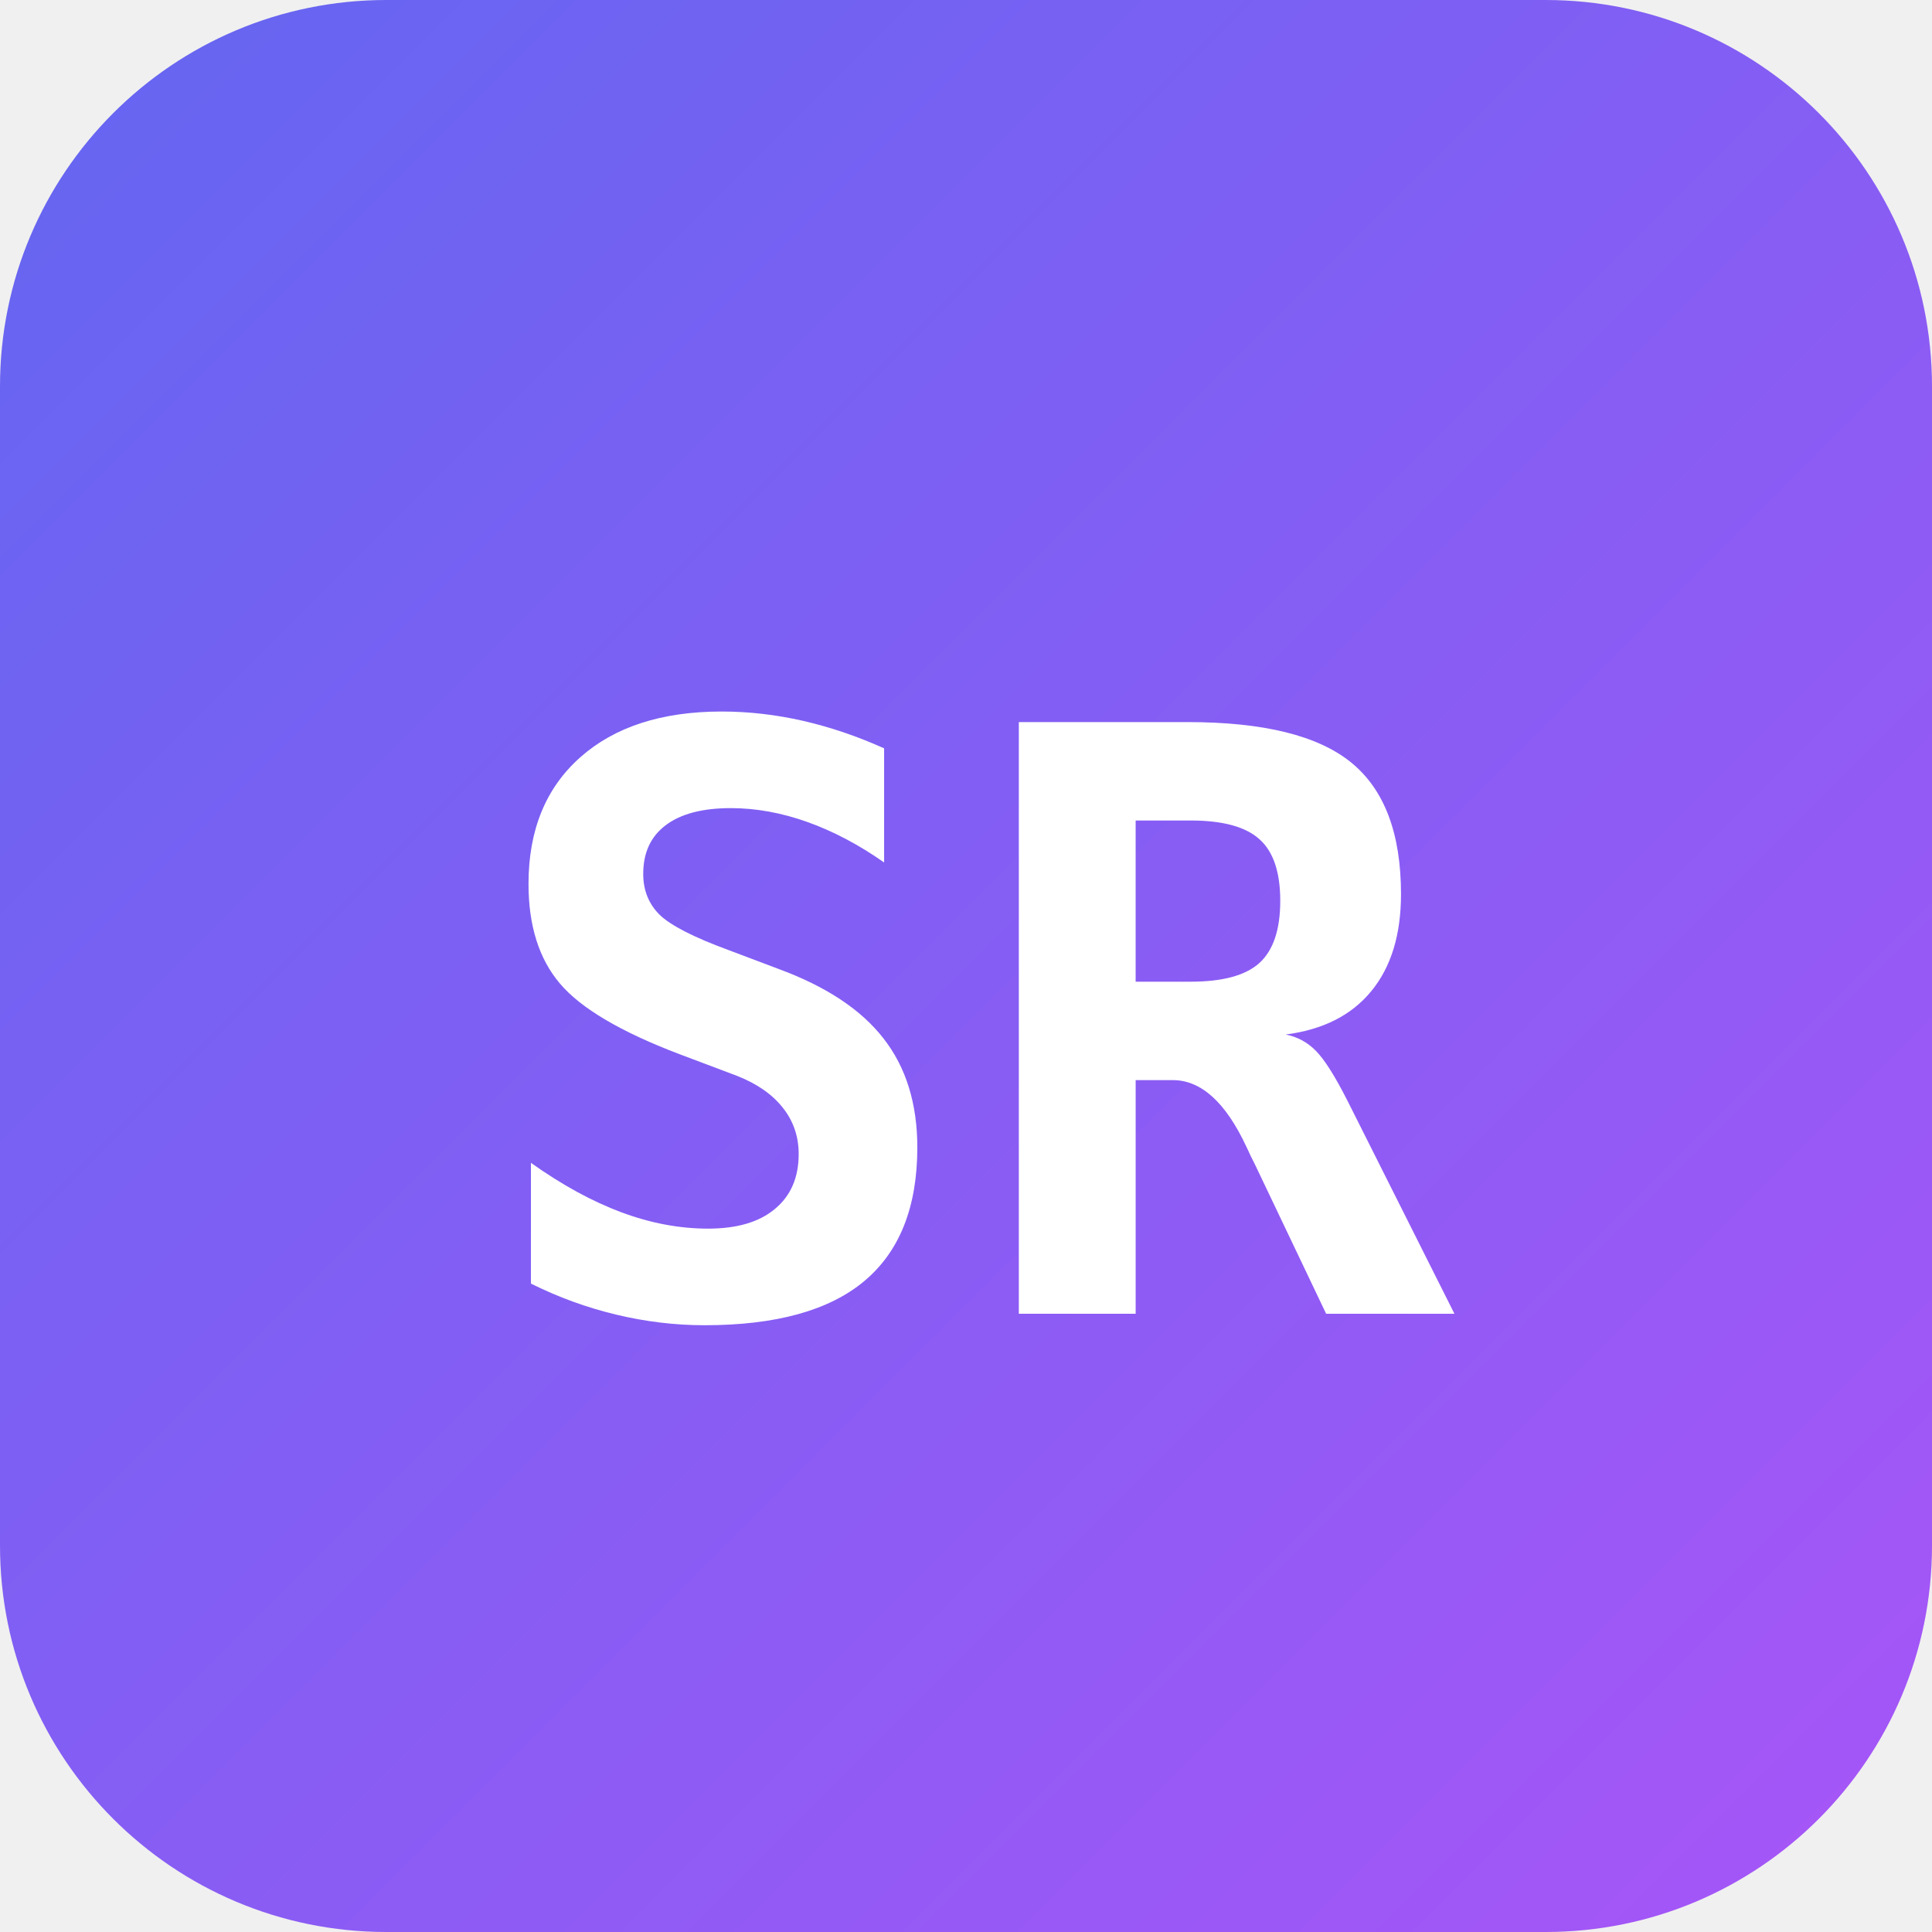
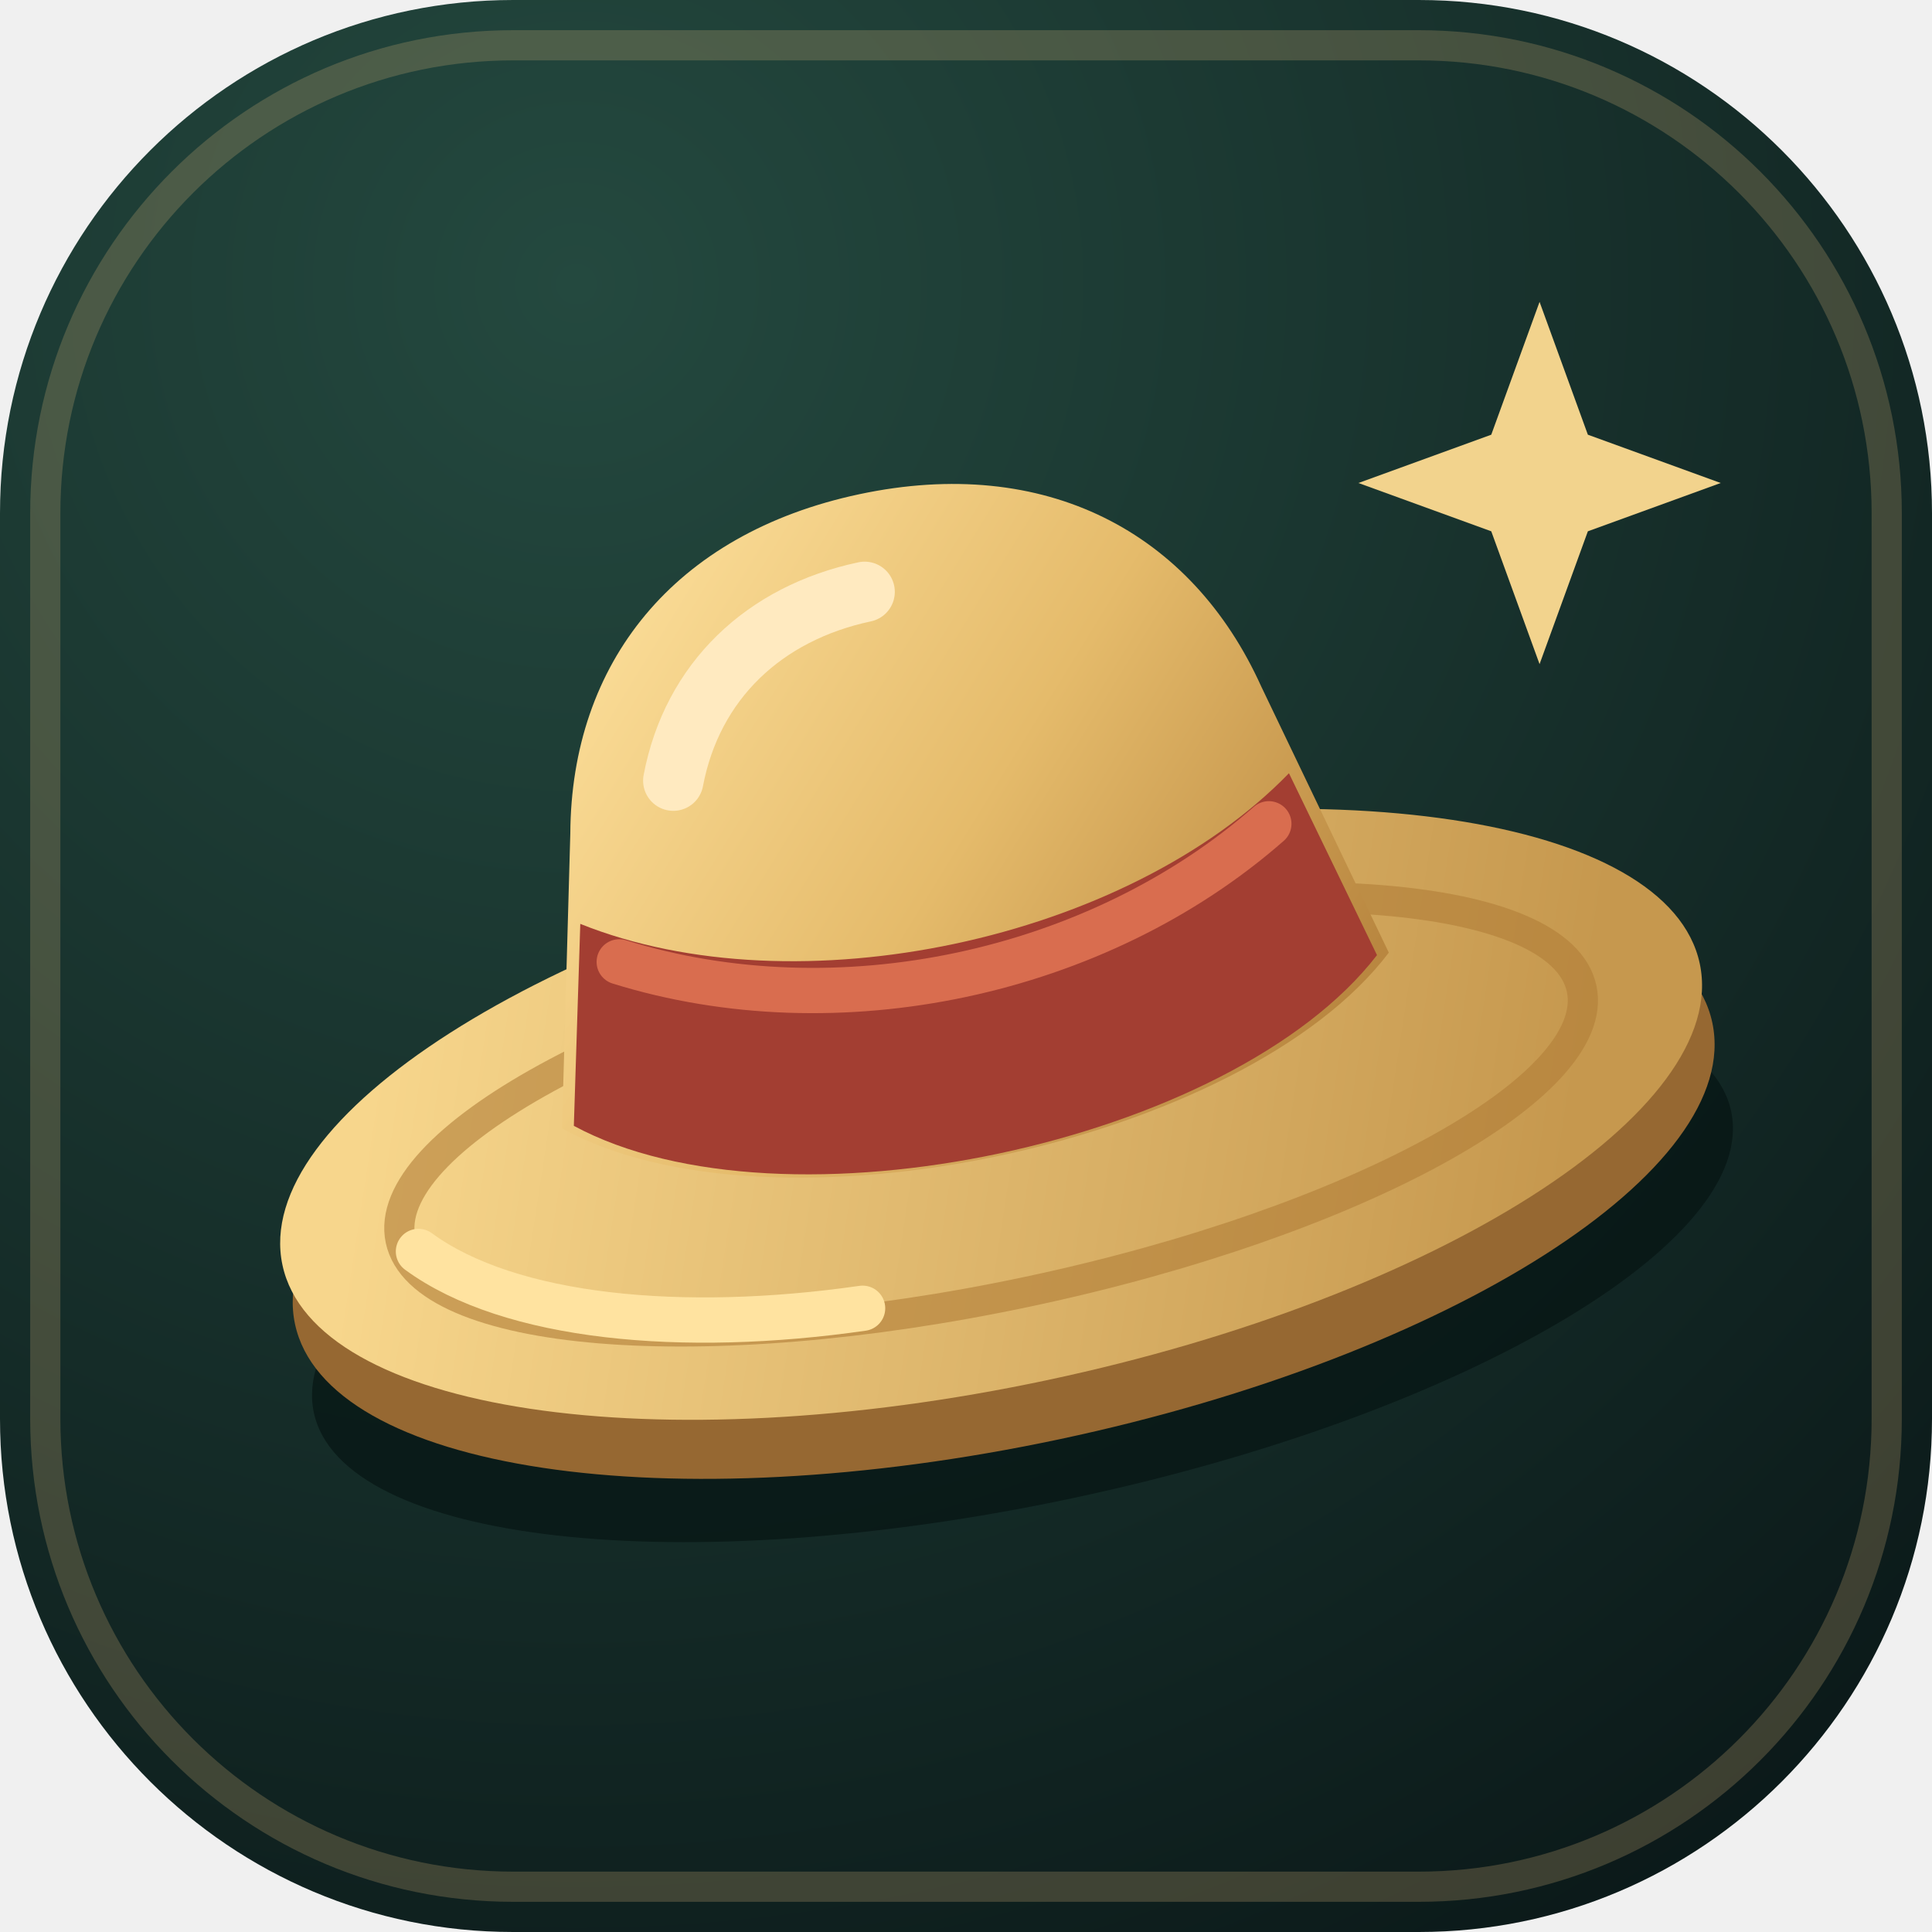
- <svg xmlns="http://www.w3.org/2000/svg" viewBox="0 0 100 100">
+ <svg xmlns="http://www.w3.org/2000/svg" viewBox="0 0 64 64" fill="none">
  <defs>
-     <linearGradient id="grad" x1="0%" y1="0%" x2="100%" y2="100%">
-       <stop offset="0%" style="stop-color:#6366f1" />
-       <stop offset="100%" style="stop-color:#a855f7" />
+     <radialGradient id="ocean" cx=".3" cy=".15" r="1">
+       <stop stop-color="#24493f" />
+       <stop offset="1" stop-color="#0b1919" />
+     </radialGradient>
+     <linearGradient id="straw" x1="21" y1="16" x2="43" y2="37" gradientUnits="userSpaceOnUse">
+       <stop stop-color="#ffe3a0" />
+       <stop offset=".55" stop-color="#e5bb6b" />
+       <stop offset="1" stop-color="#b98740" />
+     </linearGradient>
+     <linearGradient id="brim" x1="12" y1="32" x2="49" y2="46" gradientUnits="userSpaceOnUse">
+       <stop stop-color="#f7d68c" />
+       <stop offset="1" stop-color="#c6984e" />
    </linearGradient>
  </defs>
-   <rect width="100" height="100" rx="20" fill="url(#grad)" />
-   <text x="50" y="68" font-family="monospace" font-size="42" font-weight="bold" fill="white" text-anchor="middle">SR</text>
+   <rect width="64" height="64" rx="17" fill="url(#ocean)" />
+   <rect x="1.5" y="1.5" width="61" height="61" rx="15.5" stroke="#d9b679" stroke-opacity=".24" />
+   <g transform="rotate(-12 32 33)">
+     <ellipse cx="32" cy="42" rx="24" ry="8" fill="#061311" fill-opacity=".65" />
+     <ellipse cx="32" cy="39" rx="24" ry="9" fill="#966832" />
+     <ellipse cx="32" cy="37" rx="24" ry="9" fill="url(#brim)" />
+     <ellipse cx="32" cy="37" rx="20" ry="6" stroke="#b17d38" stroke-opacity=".6" />
+     <path d="M18 34.5 20.3 25c1.2-5.5 5.4-9 11.7-9s10.5 3.5 11.7 9l2.3 9.5c-6 5.2-22 5.2-28 0Z" fill="url(#straw)" />
+     <path d="m20 28-1.6 6.5c6 5.1 21.2 5.1 27.2 0L44 28c-6.4 4.3-17.6 4.3-24 0Z" fill="#a33e32" />
+     <path d="M21 29.5c6.6 3.7 15.4 3.7 22 0" stroke="#d96d4f" stroke-width="1.5" stroke-linecap="round" />
+     <path d="M24 24c1.3-3.1 4.1-4.8 7.5-4.8" stroke="#ffeac0" stroke-width="2" stroke-linecap="round" />
+     <path d="M12.5 37.5c2.5 2.8 8 4.5 14 4.9" stroke="#ffe3a0" stroke-width="1.5" stroke-linecap="round" />
+   </g>
+   <path d="m51 10 1.6 4.4L57 16l-4.4 1.6L51 22l-1.6-4.4L45 16l4.4-1.6Z" fill="#f2d38d" />
</svg>
